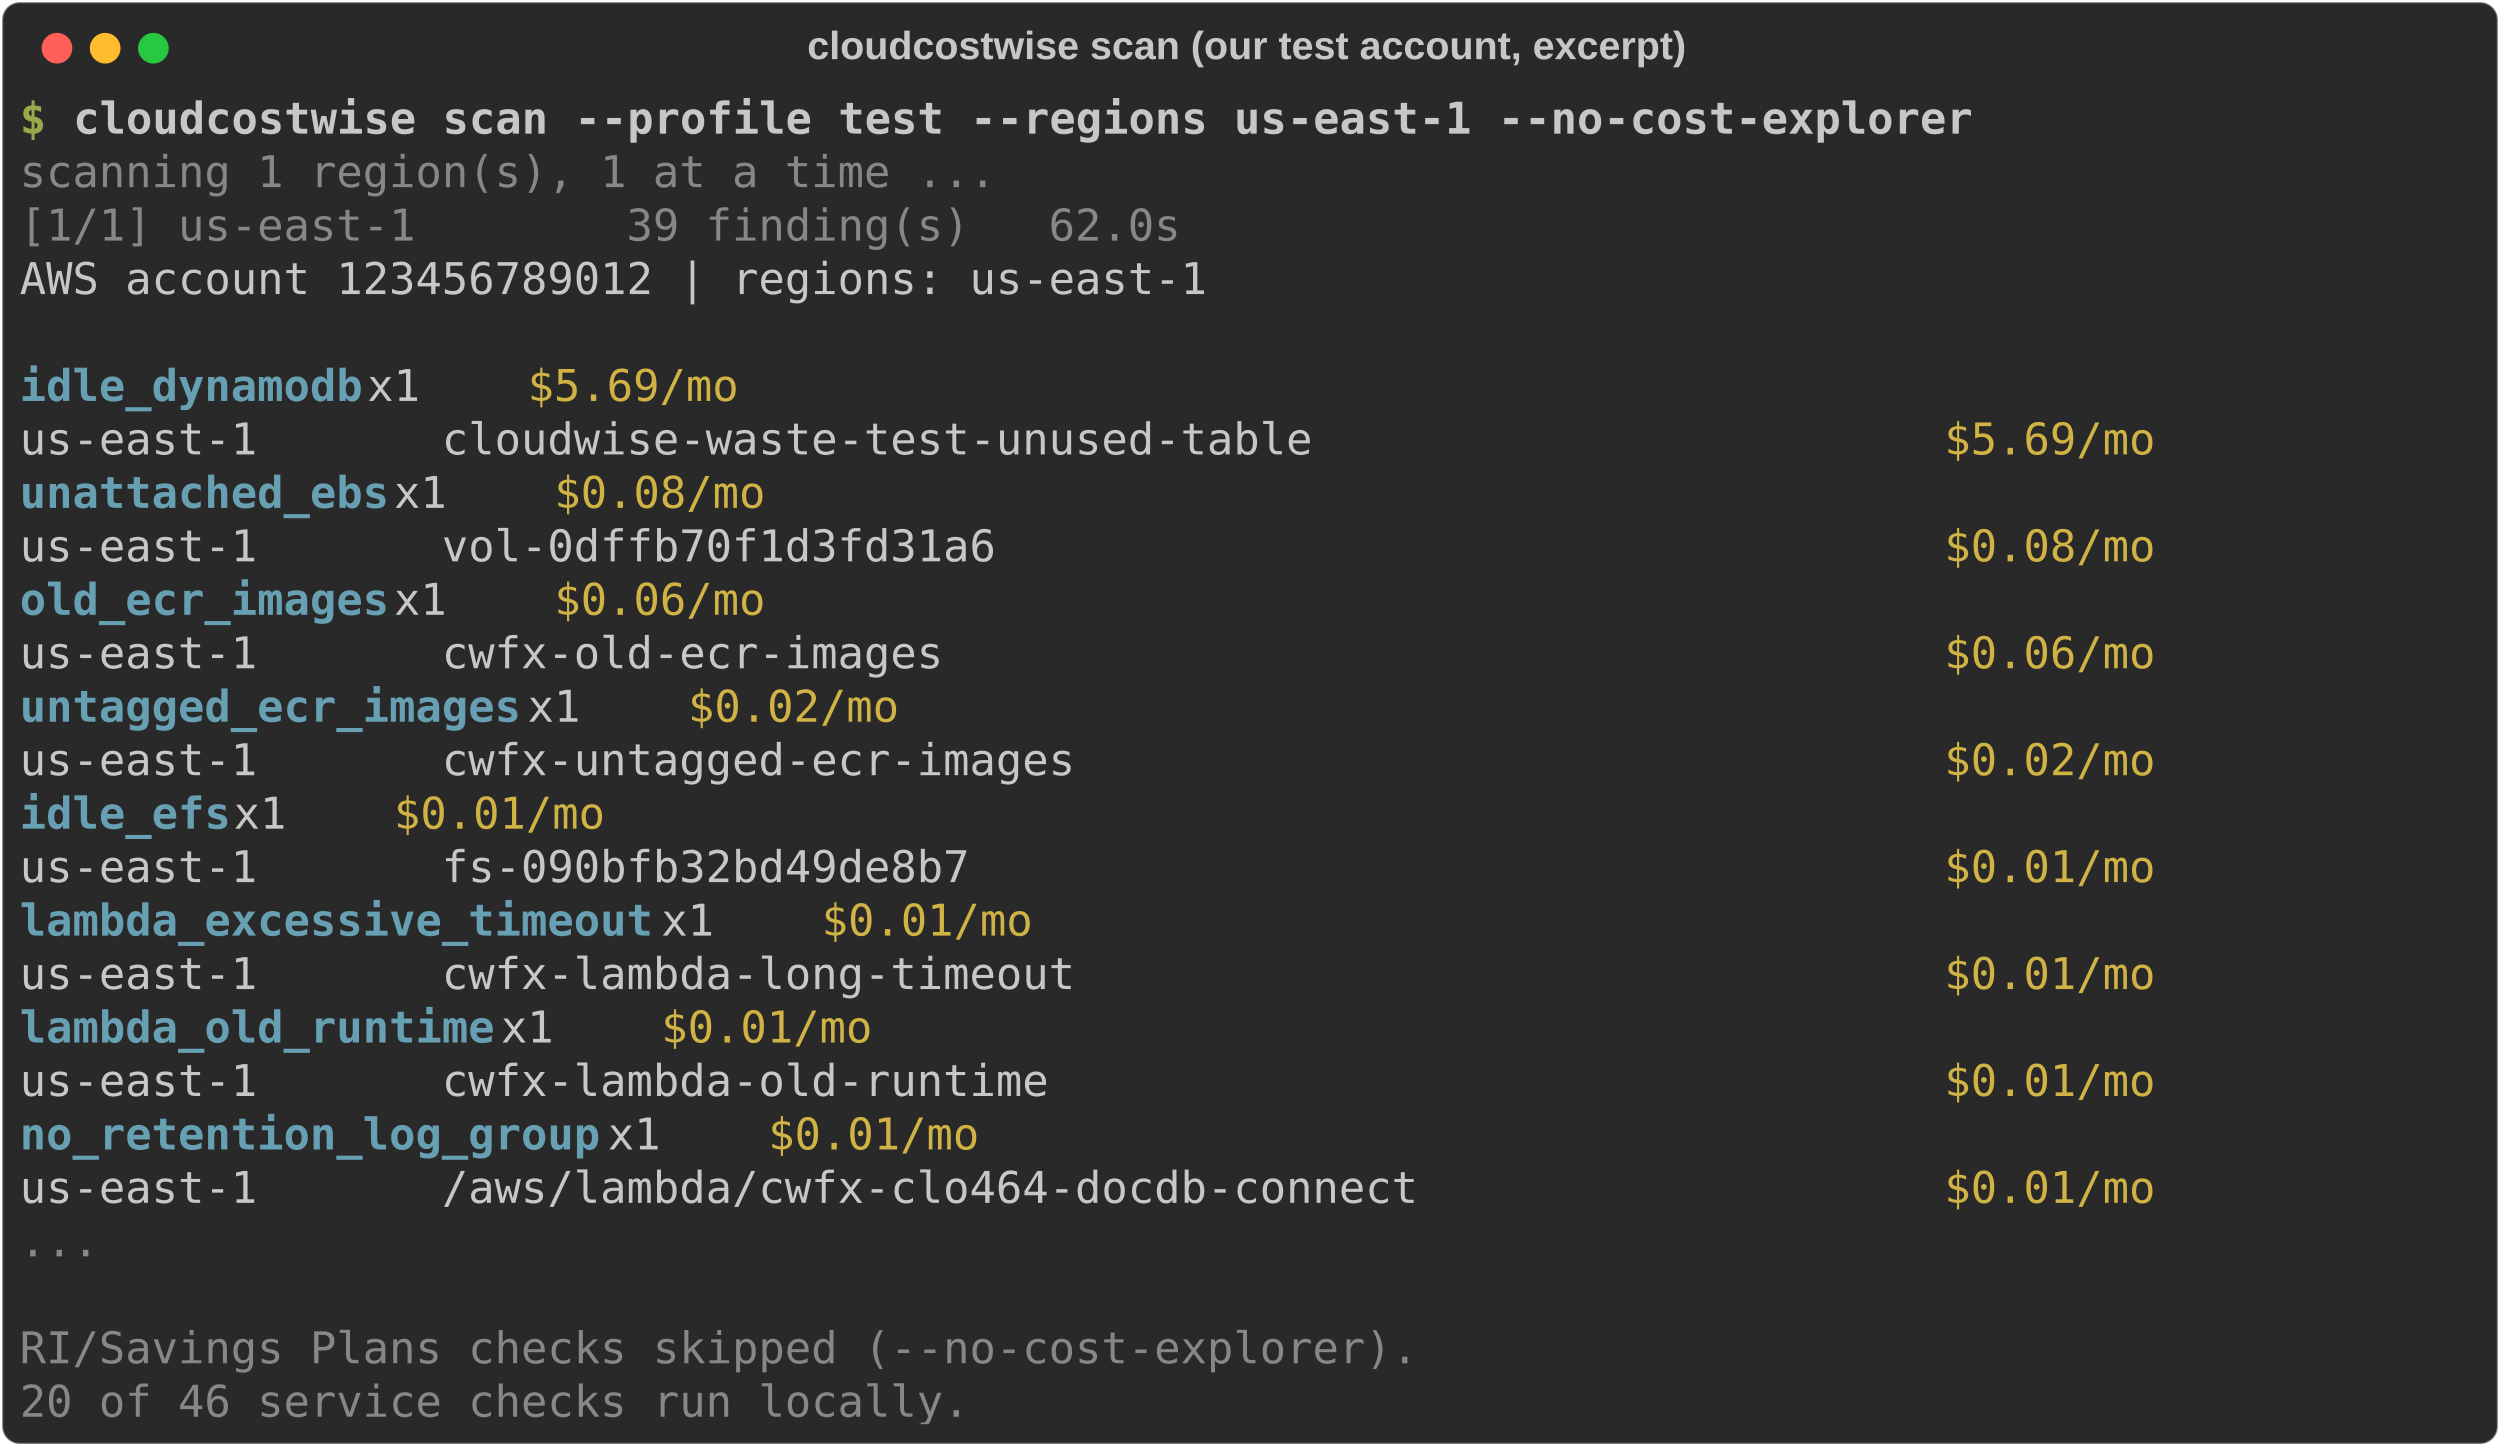
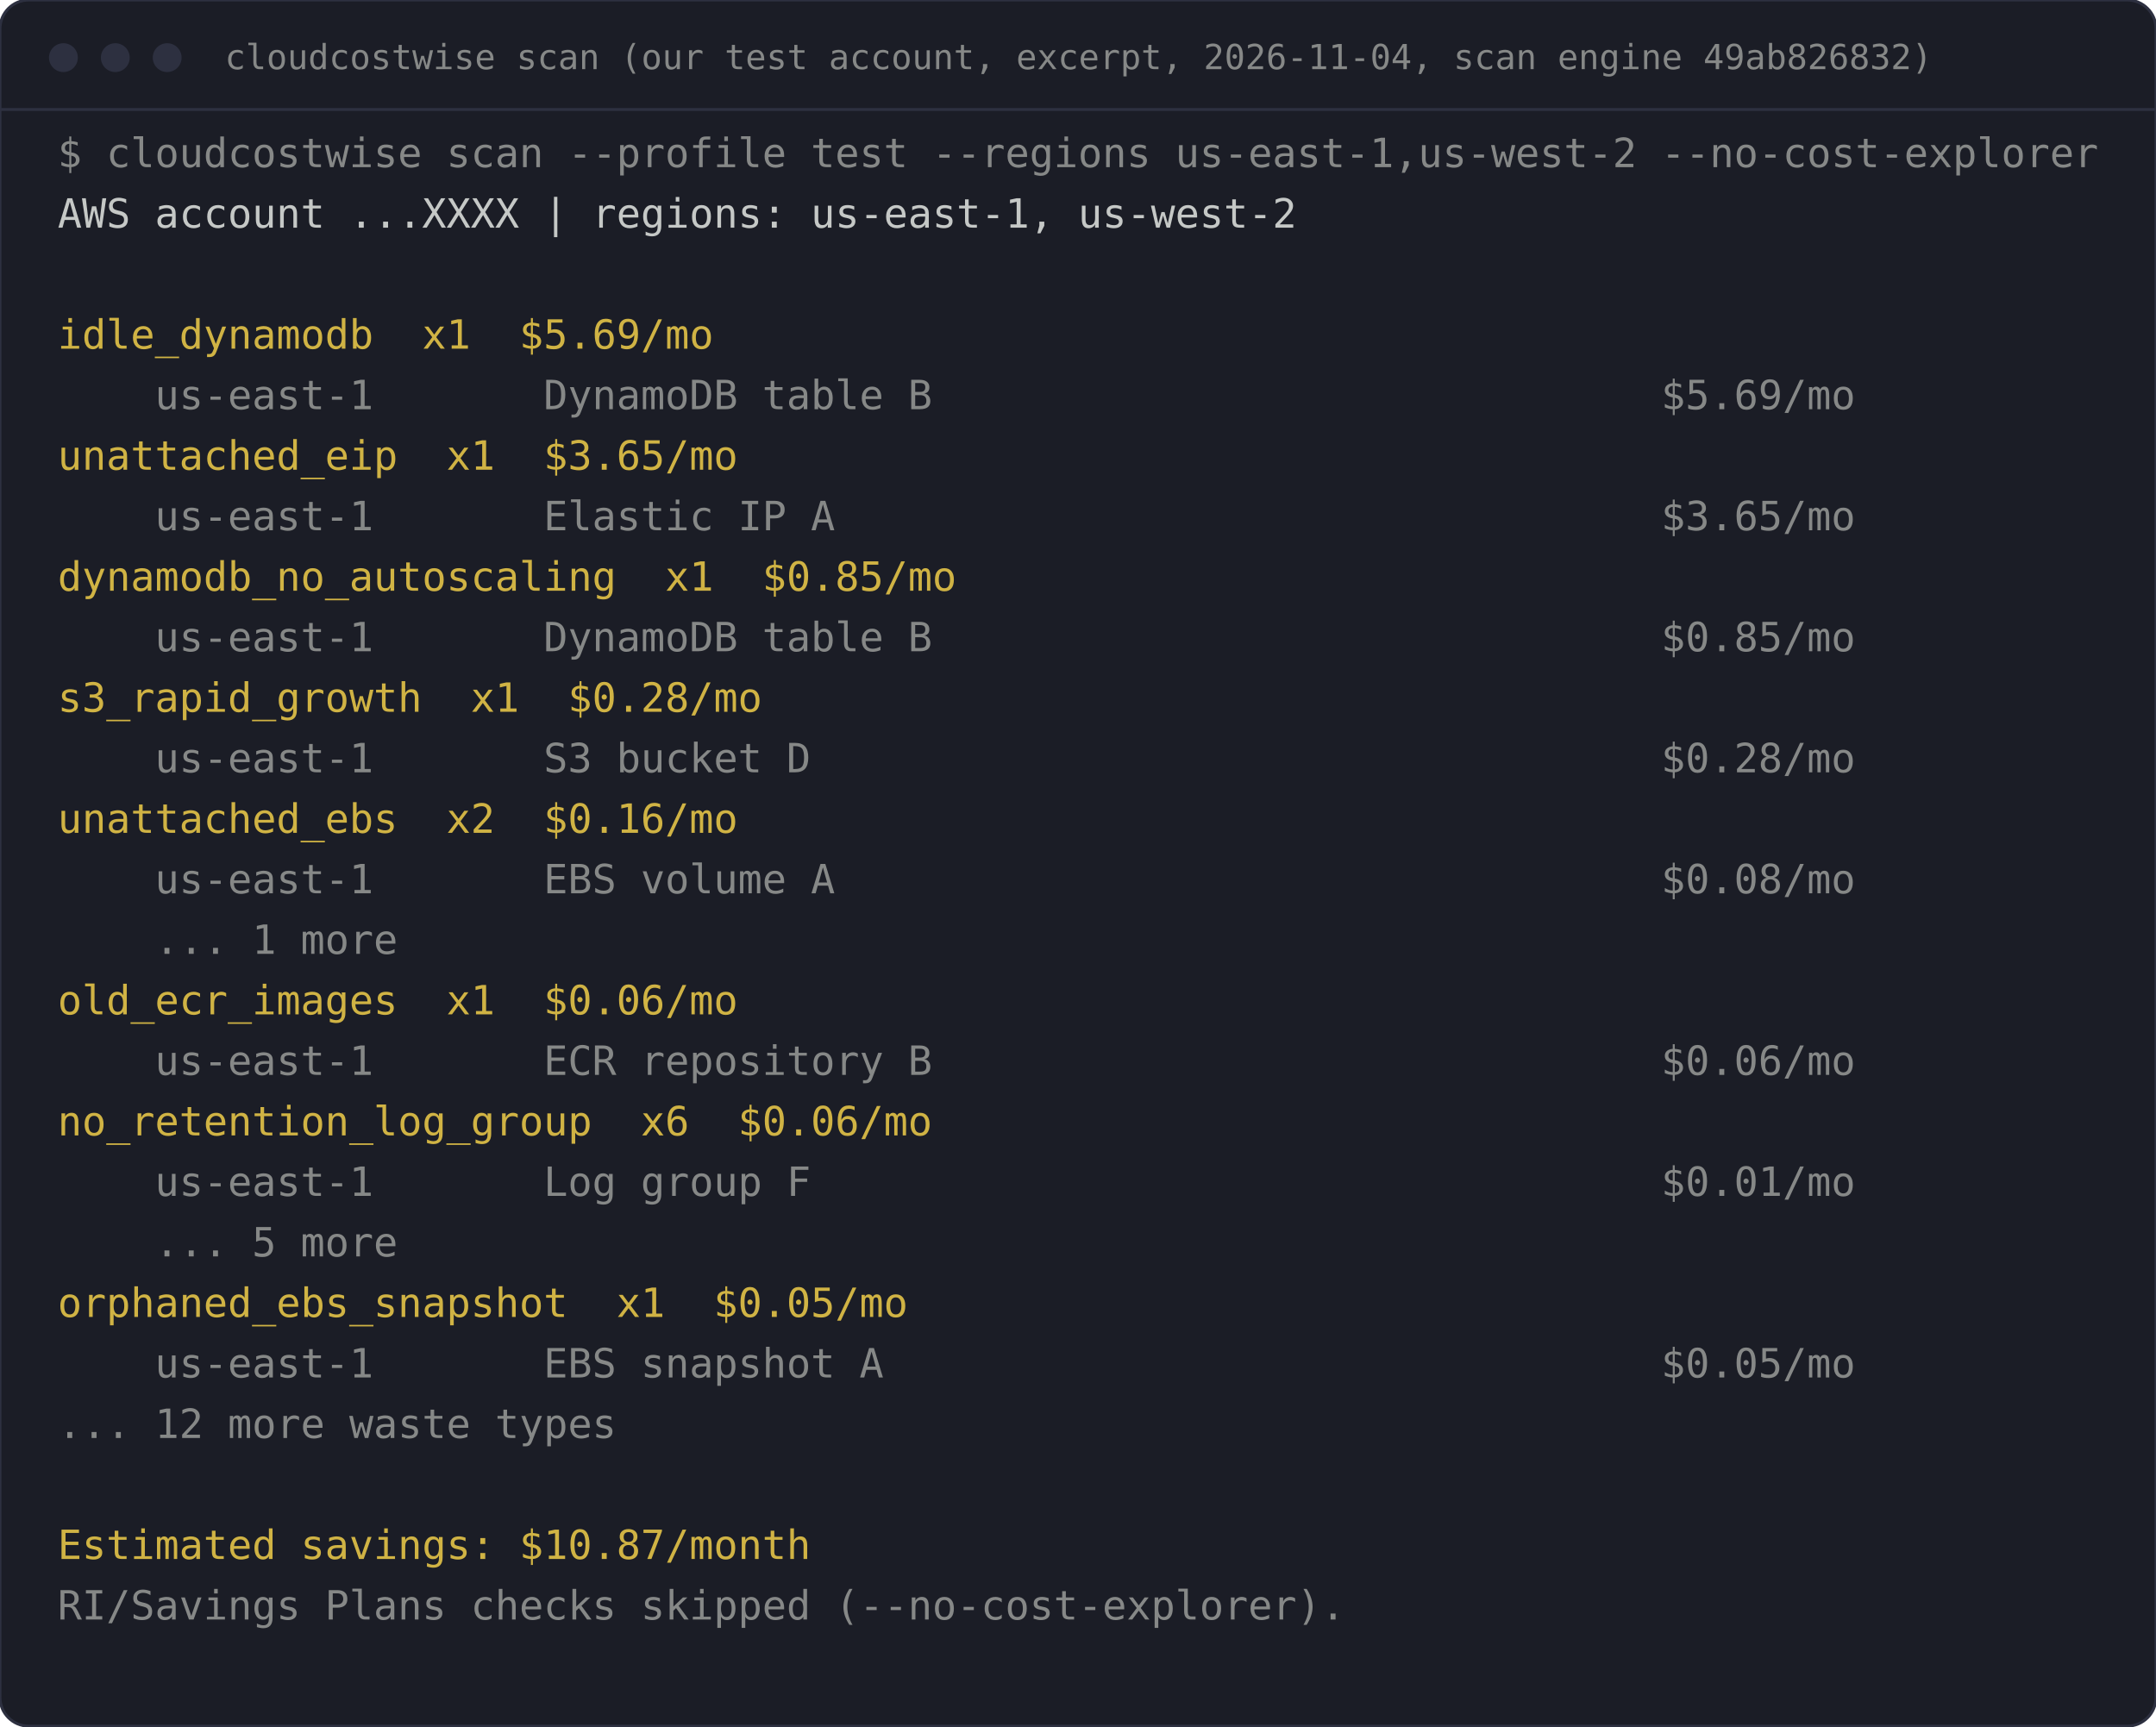
- <svg xmlns="http://www.w3.org/2000/svg" class="rich-terminal" viewBox="0 0 1141 660.0">
-   <style>
- 
-     @font-face {
-         font-family: "Fira Code";
-         src: local("FiraCode-Regular"),
-                 url("https://cdnjs.cloudflare.com/ajax/libs/firacode/6.2.0/woff2/FiraCode-Regular.woff2") format("woff2"),
-                 url("https://cdnjs.cloudflare.com/ajax/libs/firacode/6.2.0/woff/FiraCode-Regular.woff") format("woff");
-         font-style: normal;
-         font-weight: 400;
-     }
-     @font-face {
-         font-family: "Fira Code";
-         src: local("FiraCode-Bold"),
-                 url("https://cdnjs.cloudflare.com/ajax/libs/firacode/6.2.0/woff2/FiraCode-Bold.woff2") format("woff2"),
-                 url("https://cdnjs.cloudflare.com/ajax/libs/firacode/6.2.0/woff/FiraCode-Bold.woff") format("woff");
-         font-style: bold;
-         font-weight: 700;
-     }
- 
-     .ccw-demo-matrix {
-         font-family: Fira Code, monospace;
-         font-size: 20px;
-         line-height: 24.4px;
-         font-variant-east-asian: full-width;
-     }
- 
-     .ccw-demo-title {
-         font-size: 18px;
-         font-weight: bold;
-         font-family: arial;
-     }
- 
-     .ccw-demo-r1 { fill: #98a84b;font-weight: bold }
- .ccw-demo-r2 { fill: #c5c8c6 }
- .ccw-demo-r3 { fill: #c5c8c6;font-weight: bold }
- .ccw-demo-r4 { fill: #868887 }
- .ccw-demo-r5 { fill: #68a0b3;font-weight: bold }
- .ccw-demo-r6 { fill: #d0b344 }
-     </style>
-   <defs>
-     <clipPath id="ccw-demo-clip-terminal">
-       <rect x="0" y="0" width="1121.4" height="609.0" />
-     </clipPath>
-     <clipPath id="ccw-demo-line-0">
-       <rect x="0" y="1.5" width="1122.4" height="24.65" />
-     </clipPath>
-     <clipPath id="ccw-demo-line-1">
-       <rect x="0" y="25.9" width="1122.4" height="24.65" />
-     </clipPath>
-     <clipPath id="ccw-demo-line-2">
-       <rect x="0" y="50.3" width="1122.4" height="24.65" />
-     </clipPath>
-     <clipPath id="ccw-demo-line-3">
-       <rect x="0" y="74.7" width="1122.4" height="24.65" />
-     </clipPath>
-     <clipPath id="ccw-demo-line-4">
-       <rect x="0" y="99.1" width="1122.4" height="24.65" />
-     </clipPath>
-     <clipPath id="ccw-demo-line-5">
-       <rect x="0" y="123.5" width="1122.4" height="24.65" />
-     </clipPath>
-     <clipPath id="ccw-demo-line-6">
-       <rect x="0" y="147.9" width="1122.4" height="24.65" />
-     </clipPath>
-     <clipPath id="ccw-demo-line-7">
-       <rect x="0" y="172.3" width="1122.4" height="24.65" />
-     </clipPath>
-     <clipPath id="ccw-demo-line-8">
-       <rect x="0" y="196.7" width="1122.4" height="24.65" />
-     </clipPath>
-     <clipPath id="ccw-demo-line-9">
-       <rect x="0" y="221.1" width="1122.4" height="24.65" />
-     </clipPath>
-     <clipPath id="ccw-demo-line-10">
-       <rect x="0" y="245.5" width="1122.4" height="24.65" />
-     </clipPath>
-     <clipPath id="ccw-demo-line-11">
-       <rect x="0" y="269.9" width="1122.4" height="24.65" />
-     </clipPath>
-     <clipPath id="ccw-demo-line-12">
-       <rect x="0" y="294.3" width="1122.4" height="24.65" />
-     </clipPath>
-     <clipPath id="ccw-demo-line-13">
-       <rect x="0" y="318.7" width="1122.4" height="24.65" />
-     </clipPath>
-     <clipPath id="ccw-demo-line-14">
-       <rect x="0" y="343.1" width="1122.4" height="24.65" />
-     </clipPath>
-     <clipPath id="ccw-demo-line-15">
-       <rect x="0" y="367.5" width="1122.4" height="24.65" />
-     </clipPath>
-     <clipPath id="ccw-demo-line-16">
-       <rect x="0" y="391.9" width="1122.4" height="24.65" />
-     </clipPath>
-     <clipPath id="ccw-demo-line-17">
-       <rect x="0" y="416.3" width="1122.4" height="24.65" />
-     </clipPath>
-     <clipPath id="ccw-demo-line-18">
-       <rect x="0" y="440.7" width="1122.4" height="24.65" />
-     </clipPath>
-     <clipPath id="ccw-demo-line-19">
-       <rect x="0" y="465.1" width="1122.4" height="24.65" />
-     </clipPath>
-     <clipPath id="ccw-demo-line-20">
-       <rect x="0" y="489.5" width="1122.4" height="24.65" />
-     </clipPath>
-     <clipPath id="ccw-demo-line-21">
-       <rect x="0" y="513.9" width="1122.4" height="24.65" />
-     </clipPath>
-     <clipPath id="ccw-demo-line-22">
-       <rect x="0" y="538.3" width="1122.4" height="24.65" />
-     </clipPath>
-     <clipPath id="ccw-demo-line-23">
-       <rect x="0" y="562.7" width="1122.4" height="24.65" />
-     </clipPath>
-   </defs>
-   <rect fill="#292929" stroke="rgba(255,255,255,0.35)" stroke-width="1" x="1" y="1" width="1139" height="658" rx="8" />
-   <text class="ccw-demo-title" fill="#c5c8c6" text-anchor="middle" x="569" y="27">cloudcostwise scan (our test account, excerpt)</text>
-   <g transform="translate(26,22)">
-     <circle cx="0" cy="0" r="7" fill="#ff5f57" />
-     <circle cx="22" cy="0" r="7" fill="#febc2e" />
-     <circle cx="44" cy="0" r="7" fill="#28c840" />
-   </g>
-   <g transform="translate(9, 41)" clip-path="url(#ccw-demo-clip-terminal)">
-     <g class="ccw-demo-matrix">
-       <text class="ccw-demo-r1" x="0" y="20" textLength="12.2" clip-path="url(#ccw-demo-line-0)">$</text>
-       <text class="ccw-demo-r3" x="24.4" y="20" textLength="878.4" clip-path="url(#ccw-demo-line-0)">cloudcostwise scan --profile test --regions us-east-1 --no-cost-explorer</text>
-       <text class="ccw-demo-r2" x="1122.4" y="20" textLength="12.2" clip-path="url(#ccw-demo-line-0)">
- </text>
-       <text class="ccw-demo-r4" x="0" y="44.4" textLength="451.4" clip-path="url(#ccw-demo-line-1)">scanning 1 region(s), 1 at a time ...</text>
-       <text class="ccw-demo-r2" x="1122.4" y="44.4" textLength="12.2" clip-path="url(#ccw-demo-line-1)">
- </text>
-       <text class="ccw-demo-r4" x="0" y="68.8" textLength="561.2" clip-path="url(#ccw-demo-line-2)">  [1/1] us-east-1        39 finding(s)   62.0s</text>
-       <text class="ccw-demo-r2" x="1122.4" y="68.8" textLength="12.2" clip-path="url(#ccw-demo-line-2)">
- </text>
-       <text class="ccw-demo-r2" x="0" y="93.2" textLength="549" clip-path="url(#ccw-demo-line-3)">AWS account 123456789012 | regions: us-east-1</text>
-       <text class="ccw-demo-r2" x="1122.4" y="93.2" textLength="12.2" clip-path="url(#ccw-demo-line-3)">
- </text>
-       <text class="ccw-demo-r2" x="1122.4" y="117.6" textLength="12.2" clip-path="url(#ccw-demo-line-4)">
- </text>
-       <text class="ccw-demo-r5" x="0" y="142" textLength="158.6" clip-path="url(#ccw-demo-line-5)">idle_dynamodb</text>
-       <text class="ccw-demo-r2" x="158.6" y="142" textLength="73.2" clip-path="url(#ccw-demo-line-5)">  x1  </text>
-       <text class="ccw-demo-r6" x="231.8" y="142" textLength="97.6" clip-path="url(#ccw-demo-line-5)">$5.69/mo</text>
-       <text class="ccw-demo-r2" x="1122.4" y="142" textLength="12.2" clip-path="url(#ccw-demo-line-5)">
- </text>
-       <text class="ccw-demo-r2" x="0" y="166.4" textLength="878.4" clip-path="url(#ccw-demo-line-6)">    us-east-1       cloudwise-waste-test-unused-table                   </text>
-       <text class="ccw-demo-r6" x="878.4" y="166.4" textLength="97.6" clip-path="url(#ccw-demo-line-6)">$5.69/mo</text>
-       <text class="ccw-demo-r2" x="1122.4" y="166.4" textLength="12.2" clip-path="url(#ccw-demo-line-6)">
- </text>
-       <text class="ccw-demo-r5" x="0" y="190.8" textLength="170.8" clip-path="url(#ccw-demo-line-7)">unattached_ebs</text>
-       <text class="ccw-demo-r2" x="170.8" y="190.8" textLength="73.2" clip-path="url(#ccw-demo-line-7)">  x1  </text>
-       <text class="ccw-demo-r6" x="244" y="190.8" textLength="97.6" clip-path="url(#ccw-demo-line-7)">$0.08/mo</text>
-       <text class="ccw-demo-r2" x="1122.4" y="190.8" textLength="12.2" clip-path="url(#ccw-demo-line-7)">
- </text>
-       <text class="ccw-demo-r2" x="0" y="215.2" textLength="878.4" clip-path="url(#ccw-demo-line-8)">    us-east-1       vol-0dffb70f1d3fd31a6                               </text>
-       <text class="ccw-demo-r6" x="878.4" y="215.2" textLength="97.6" clip-path="url(#ccw-demo-line-8)">$0.08/mo</text>
-       <text class="ccw-demo-r2" x="1122.4" y="215.2" textLength="12.2" clip-path="url(#ccw-demo-line-8)">
- </text>
-       <text class="ccw-demo-r5" x="0" y="239.6" textLength="170.8" clip-path="url(#ccw-demo-line-9)">old_ecr_images</text>
-       <text class="ccw-demo-r2" x="170.8" y="239.6" textLength="73.2" clip-path="url(#ccw-demo-line-9)">  x1  </text>
-       <text class="ccw-demo-r6" x="244" y="239.6" textLength="97.6" clip-path="url(#ccw-demo-line-9)">$0.06/mo</text>
-       <text class="ccw-demo-r2" x="1122.4" y="239.6" textLength="12.2" clip-path="url(#ccw-demo-line-9)">
- </text>
-       <text class="ccw-demo-r2" x="0" y="264" textLength="878.4" clip-path="url(#ccw-demo-line-10)">    us-east-1       cwfx-old-ecr-images                                 </text>
-       <text class="ccw-demo-r6" x="878.4" y="264" textLength="97.6" clip-path="url(#ccw-demo-line-10)">$0.06/mo</text>
-       <text class="ccw-demo-r2" x="1122.4" y="264" textLength="12.2" clip-path="url(#ccw-demo-line-10)">
- </text>
-       <text class="ccw-demo-r5" x="0" y="288.4" textLength="231.8" clip-path="url(#ccw-demo-line-11)">untagged_ecr_images</text>
-       <text class="ccw-demo-r2" x="231.8" y="288.4" textLength="73.2" clip-path="url(#ccw-demo-line-11)">  x1  </text>
-       <text class="ccw-demo-r6" x="305" y="288.4" textLength="97.6" clip-path="url(#ccw-demo-line-11)">$0.02/mo</text>
-       <text class="ccw-demo-r2" x="1122.4" y="288.4" textLength="12.2" clip-path="url(#ccw-demo-line-11)">
- </text>
-       <text class="ccw-demo-r2" x="0" y="312.8" textLength="878.4" clip-path="url(#ccw-demo-line-12)">    us-east-1       cwfx-untagged-ecr-images                            </text>
-       <text class="ccw-demo-r6" x="878.4" y="312.8" textLength="97.6" clip-path="url(#ccw-demo-line-12)">$0.02/mo</text>
-       <text class="ccw-demo-r2" x="1122.4" y="312.8" textLength="12.2" clip-path="url(#ccw-demo-line-12)">
- </text>
-       <text class="ccw-demo-r5" x="0" y="337.2" textLength="97.6" clip-path="url(#ccw-demo-line-13)">idle_efs</text>
-       <text class="ccw-demo-r2" x="97.6" y="337.2" textLength="73.2" clip-path="url(#ccw-demo-line-13)">  x1  </text>
-       <text class="ccw-demo-r6" x="170.8" y="337.2" textLength="97.6" clip-path="url(#ccw-demo-line-13)">$0.01/mo</text>
-       <text class="ccw-demo-r2" x="1122.4" y="337.2" textLength="12.2" clip-path="url(#ccw-demo-line-13)">
- </text>
-       <text class="ccw-demo-r2" x="0" y="361.6" textLength="878.4" clip-path="url(#ccw-demo-line-14)">    us-east-1       fs-090bfb32bd49de8b7                                </text>
-       <text class="ccw-demo-r6" x="878.4" y="361.6" textLength="97.6" clip-path="url(#ccw-demo-line-14)">$0.01/mo</text>
-       <text class="ccw-demo-r2" x="1122.4" y="361.6" textLength="12.2" clip-path="url(#ccw-demo-line-14)">
- </text>
-       <text class="ccw-demo-r5" x="0" y="386" textLength="292.8" clip-path="url(#ccw-demo-line-15)">lambda_excessive_timeout</text>
-       <text class="ccw-demo-r2" x="292.8" y="386" textLength="73.2" clip-path="url(#ccw-demo-line-15)">  x1  </text>
-       <text class="ccw-demo-r6" x="366" y="386" textLength="97.6" clip-path="url(#ccw-demo-line-15)">$0.01/mo</text>
-       <text class="ccw-demo-r2" x="1122.4" y="386" textLength="12.2" clip-path="url(#ccw-demo-line-15)">
- </text>
-       <text class="ccw-demo-r2" x="0" y="410.4" textLength="878.4" clip-path="url(#ccw-demo-line-16)">    us-east-1       cwfx-lambda-long-timeout                            </text>
-       <text class="ccw-demo-r6" x="878.4" y="410.4" textLength="97.6" clip-path="url(#ccw-demo-line-16)">$0.01/mo</text>
-       <text class="ccw-demo-r2" x="1122.4" y="410.4" textLength="12.2" clip-path="url(#ccw-demo-line-16)">
- </text>
-       <text class="ccw-demo-r5" x="0" y="434.8" textLength="219.6" clip-path="url(#ccw-demo-line-17)">lambda_old_runtime</text>
-       <text class="ccw-demo-r2" x="219.6" y="434.8" textLength="73.2" clip-path="url(#ccw-demo-line-17)">  x1  </text>
-       <text class="ccw-demo-r6" x="292.8" y="434.8" textLength="97.6" clip-path="url(#ccw-demo-line-17)">$0.01/mo</text>
-       <text class="ccw-demo-r2" x="1122.4" y="434.8" textLength="12.2" clip-path="url(#ccw-demo-line-17)">
- </text>
-       <text class="ccw-demo-r2" x="0" y="459.2" textLength="878.4" clip-path="url(#ccw-demo-line-18)">    us-east-1       cwfx-lambda-old-runtime                             </text>
-       <text class="ccw-demo-r6" x="878.4" y="459.2" textLength="97.6" clip-path="url(#ccw-demo-line-18)">$0.01/mo</text>
-       <text class="ccw-demo-r2" x="1122.4" y="459.2" textLength="12.2" clip-path="url(#ccw-demo-line-18)">
- </text>
-       <text class="ccw-demo-r5" x="0" y="483.6" textLength="268.4" clip-path="url(#ccw-demo-line-19)">no_retention_log_group</text>
-       <text class="ccw-demo-r2" x="268.4" y="483.6" textLength="73.2" clip-path="url(#ccw-demo-line-19)">  x1  </text>
-       <text class="ccw-demo-r6" x="341.6" y="483.6" textLength="97.6" clip-path="url(#ccw-demo-line-19)">$0.01/mo</text>
-       <text class="ccw-demo-r2" x="1122.4" y="483.6" textLength="12.2" clip-path="url(#ccw-demo-line-19)">
- </text>
-       <text class="ccw-demo-r2" x="0" y="508" textLength="878.4" clip-path="url(#ccw-demo-line-20)">    us-east-1       /aws/lambda/cwfx-clo464-docdb-connect               </text>
-       <text class="ccw-demo-r6" x="878.4" y="508" textLength="97.6" clip-path="url(#ccw-demo-line-20)">$0.01/mo</text>
-       <text class="ccw-demo-r2" x="1122.4" y="508" textLength="12.2" clip-path="url(#ccw-demo-line-20)">
- </text>
-       <text class="ccw-demo-r4" x="0" y="532.4" textLength="36.6" clip-path="url(#ccw-demo-line-21)">...</text>
-       <text class="ccw-demo-r2" x="1122.4" y="532.4" textLength="12.2" clip-path="url(#ccw-demo-line-21)">
- </text>
-       <text class="ccw-demo-r2" x="1122.4" y="556.8" textLength="12.2" clip-path="url(#ccw-demo-line-22)">
- </text>
-       <text class="ccw-demo-r4" x="0" y="581.2" textLength="646.6" clip-path="url(#ccw-demo-line-23)">RI/Savings Plans checks skipped (--no-cost-explorer).</text>
-       <text class="ccw-demo-r2" x="1122.4" y="581.2" textLength="12.2" clip-path="url(#ccw-demo-line-23)">
- </text>
-       <text class="ccw-demo-r4" x="0" y="605.6" textLength="439.2" clip-path="url(#ccw-demo-line-24)">20 of 46 service checks run locally.</text>
-       <text class="ccw-demo-r2" x="1122.4" y="605.6" textLength="12.2" clip-path="url(#ccw-demo-line-24)">
- </text>
-     </g>
-   </g>
+ <svg xmlns="http://www.w3.org/2000/svg" viewBox="0 0 748 599" width="748" height="599" role="img" aria-label="cloudcostwise scan (our test account, excerpt, 2026-11-04, scan engine 49ab826832)">
+   <rect width="748" height="599" rx="10" fill="#1b1d26" stroke="#2d3040" />
+   <circle cx="22" cy="20" r="5" fill="#2d3040" />
+   <circle cx="40" cy="20" r="5" fill="#2d3040" />
+   <circle cx="58" cy="20" r="5" fill="#2d3040" />
+   <text x="78" y="24" font-family="ui-monospace,Menlo,Consolas,DejaVu Sans Mono,monospace" font-size="12" fill="#868887">cloudcostwise scan (our test account, excerpt, 2026-11-04, scan engine 49ab826832)</text>
+   <line x1="0" y1="38" x2="748" y2="38" stroke="#2d3040" />
+   <text x="20" y="58" xml:space="preserve" font-family="ui-monospace,Menlo,Consolas,DejaVu Sans Mono,monospace" font-size="14" fill="#868887">$ cloudcostwise scan --profile test --regions us-east-1,us-west-2 --no-cost-explorer</text>
+   <text x="20" y="79" xml:space="preserve" font-family="ui-monospace,Menlo,Consolas,DejaVu Sans Mono,monospace" font-size="14" fill="#c5c8c6">AWS account ...XXXX | regions: us-east-1, us-west-2</text>
+   <text x="20" y="100" xml:space="preserve" font-family="ui-monospace,Menlo,Consolas,DejaVu Sans Mono,monospace" font-size="14" fill="#c5c8c6" />
+   <text x="20" y="121" xml:space="preserve" font-family="ui-monospace,Menlo,Consolas,DejaVu Sans Mono,monospace" font-size="14" fill="#d0b344">idle_dynamodb  x1  $5.69/mo</text>
+   <text x="20" y="142" xml:space="preserve" font-family="ui-monospace,Menlo,Consolas,DejaVu Sans Mono,monospace" font-size="14" fill="#868887">    us-east-1       DynamoDB table B                              $5.69/mo</text>
+   <text x="20" y="163" xml:space="preserve" font-family="ui-monospace,Menlo,Consolas,DejaVu Sans Mono,monospace" font-size="14" fill="#d0b344">unattached_eip  x1  $3.65/mo</text>
+   <text x="20" y="184" xml:space="preserve" font-family="ui-monospace,Menlo,Consolas,DejaVu Sans Mono,monospace" font-size="14" fill="#868887">    us-east-1       Elastic IP A                                  $3.65/mo</text>
+   <text x="20" y="205" xml:space="preserve" font-family="ui-monospace,Menlo,Consolas,DejaVu Sans Mono,monospace" font-size="14" fill="#d0b344">dynamodb_no_autoscaling  x1  $0.85/mo</text>
+   <text x="20" y="226" xml:space="preserve" font-family="ui-monospace,Menlo,Consolas,DejaVu Sans Mono,monospace" font-size="14" fill="#868887">    us-east-1       DynamoDB table B                              $0.85/mo</text>
+   <text x="20" y="247" xml:space="preserve" font-family="ui-monospace,Menlo,Consolas,DejaVu Sans Mono,monospace" font-size="14" fill="#d0b344">s3_rapid_growth  x1  $0.28/mo</text>
+   <text x="20" y="268" xml:space="preserve" font-family="ui-monospace,Menlo,Consolas,DejaVu Sans Mono,monospace" font-size="14" fill="#868887">    us-east-1       S3 bucket D                                   $0.28/mo</text>
+   <text x="20" y="289" xml:space="preserve" font-family="ui-monospace,Menlo,Consolas,DejaVu Sans Mono,monospace" font-size="14" fill="#d0b344">unattached_ebs  x2  $0.16/mo</text>
+   <text x="20" y="310" xml:space="preserve" font-family="ui-monospace,Menlo,Consolas,DejaVu Sans Mono,monospace" font-size="14" fill="#868887">    us-east-1       EBS volume A                                  $0.08/mo</text>
+   <text x="20" y="331" xml:space="preserve" font-family="ui-monospace,Menlo,Consolas,DejaVu Sans Mono,monospace" font-size="14" fill="#868887">    ... 1 more</text>
+   <text x="20" y="352" xml:space="preserve" font-family="ui-monospace,Menlo,Consolas,DejaVu Sans Mono,monospace" font-size="14" fill="#d0b344">old_ecr_images  x1  $0.06/mo</text>
+   <text x="20" y="373" xml:space="preserve" font-family="ui-monospace,Menlo,Consolas,DejaVu Sans Mono,monospace" font-size="14" fill="#868887">    us-east-1       ECR repository B                              $0.06/mo</text>
+   <text x="20" y="394" xml:space="preserve" font-family="ui-monospace,Menlo,Consolas,DejaVu Sans Mono,monospace" font-size="14" fill="#d0b344">no_retention_log_group  x6  $0.06/mo</text>
+   <text x="20" y="415" xml:space="preserve" font-family="ui-monospace,Menlo,Consolas,DejaVu Sans Mono,monospace" font-size="14" fill="#868887">    us-east-1       Log group F                                   $0.01/mo</text>
+   <text x="20" y="436" xml:space="preserve" font-family="ui-monospace,Menlo,Consolas,DejaVu Sans Mono,monospace" font-size="14" fill="#868887">    ... 5 more</text>
+   <text x="20" y="457" xml:space="preserve" font-family="ui-monospace,Menlo,Consolas,DejaVu Sans Mono,monospace" font-size="14" fill="#d0b344">orphaned_ebs_snapshot  x1  $0.05/mo</text>
+   <text x="20" y="478" xml:space="preserve" font-family="ui-monospace,Menlo,Consolas,DejaVu Sans Mono,monospace" font-size="14" fill="#868887">    us-east-1       EBS snapshot A                                $0.05/mo</text>
+   <text x="20" y="499" xml:space="preserve" font-family="ui-monospace,Menlo,Consolas,DejaVu Sans Mono,monospace" font-size="14" fill="#868887">... 12 more waste types</text>
+   <text x="20" y="520" xml:space="preserve" font-family="ui-monospace,Menlo,Consolas,DejaVu Sans Mono,monospace" font-size="14" fill="#c5c8c6" />
+   <text x="20" y="541" xml:space="preserve" font-family="ui-monospace,Menlo,Consolas,DejaVu Sans Mono,monospace" font-size="14" fill="#d0b344">Estimated savings: $10.87/month</text>
+   <text x="20" y="562" xml:space="preserve" font-family="ui-monospace,Menlo,Consolas,DejaVu Sans Mono,monospace" font-size="14" fill="#868887">RI/Savings Plans checks skipped (--no-cost-explorer).</text>
</svg>
